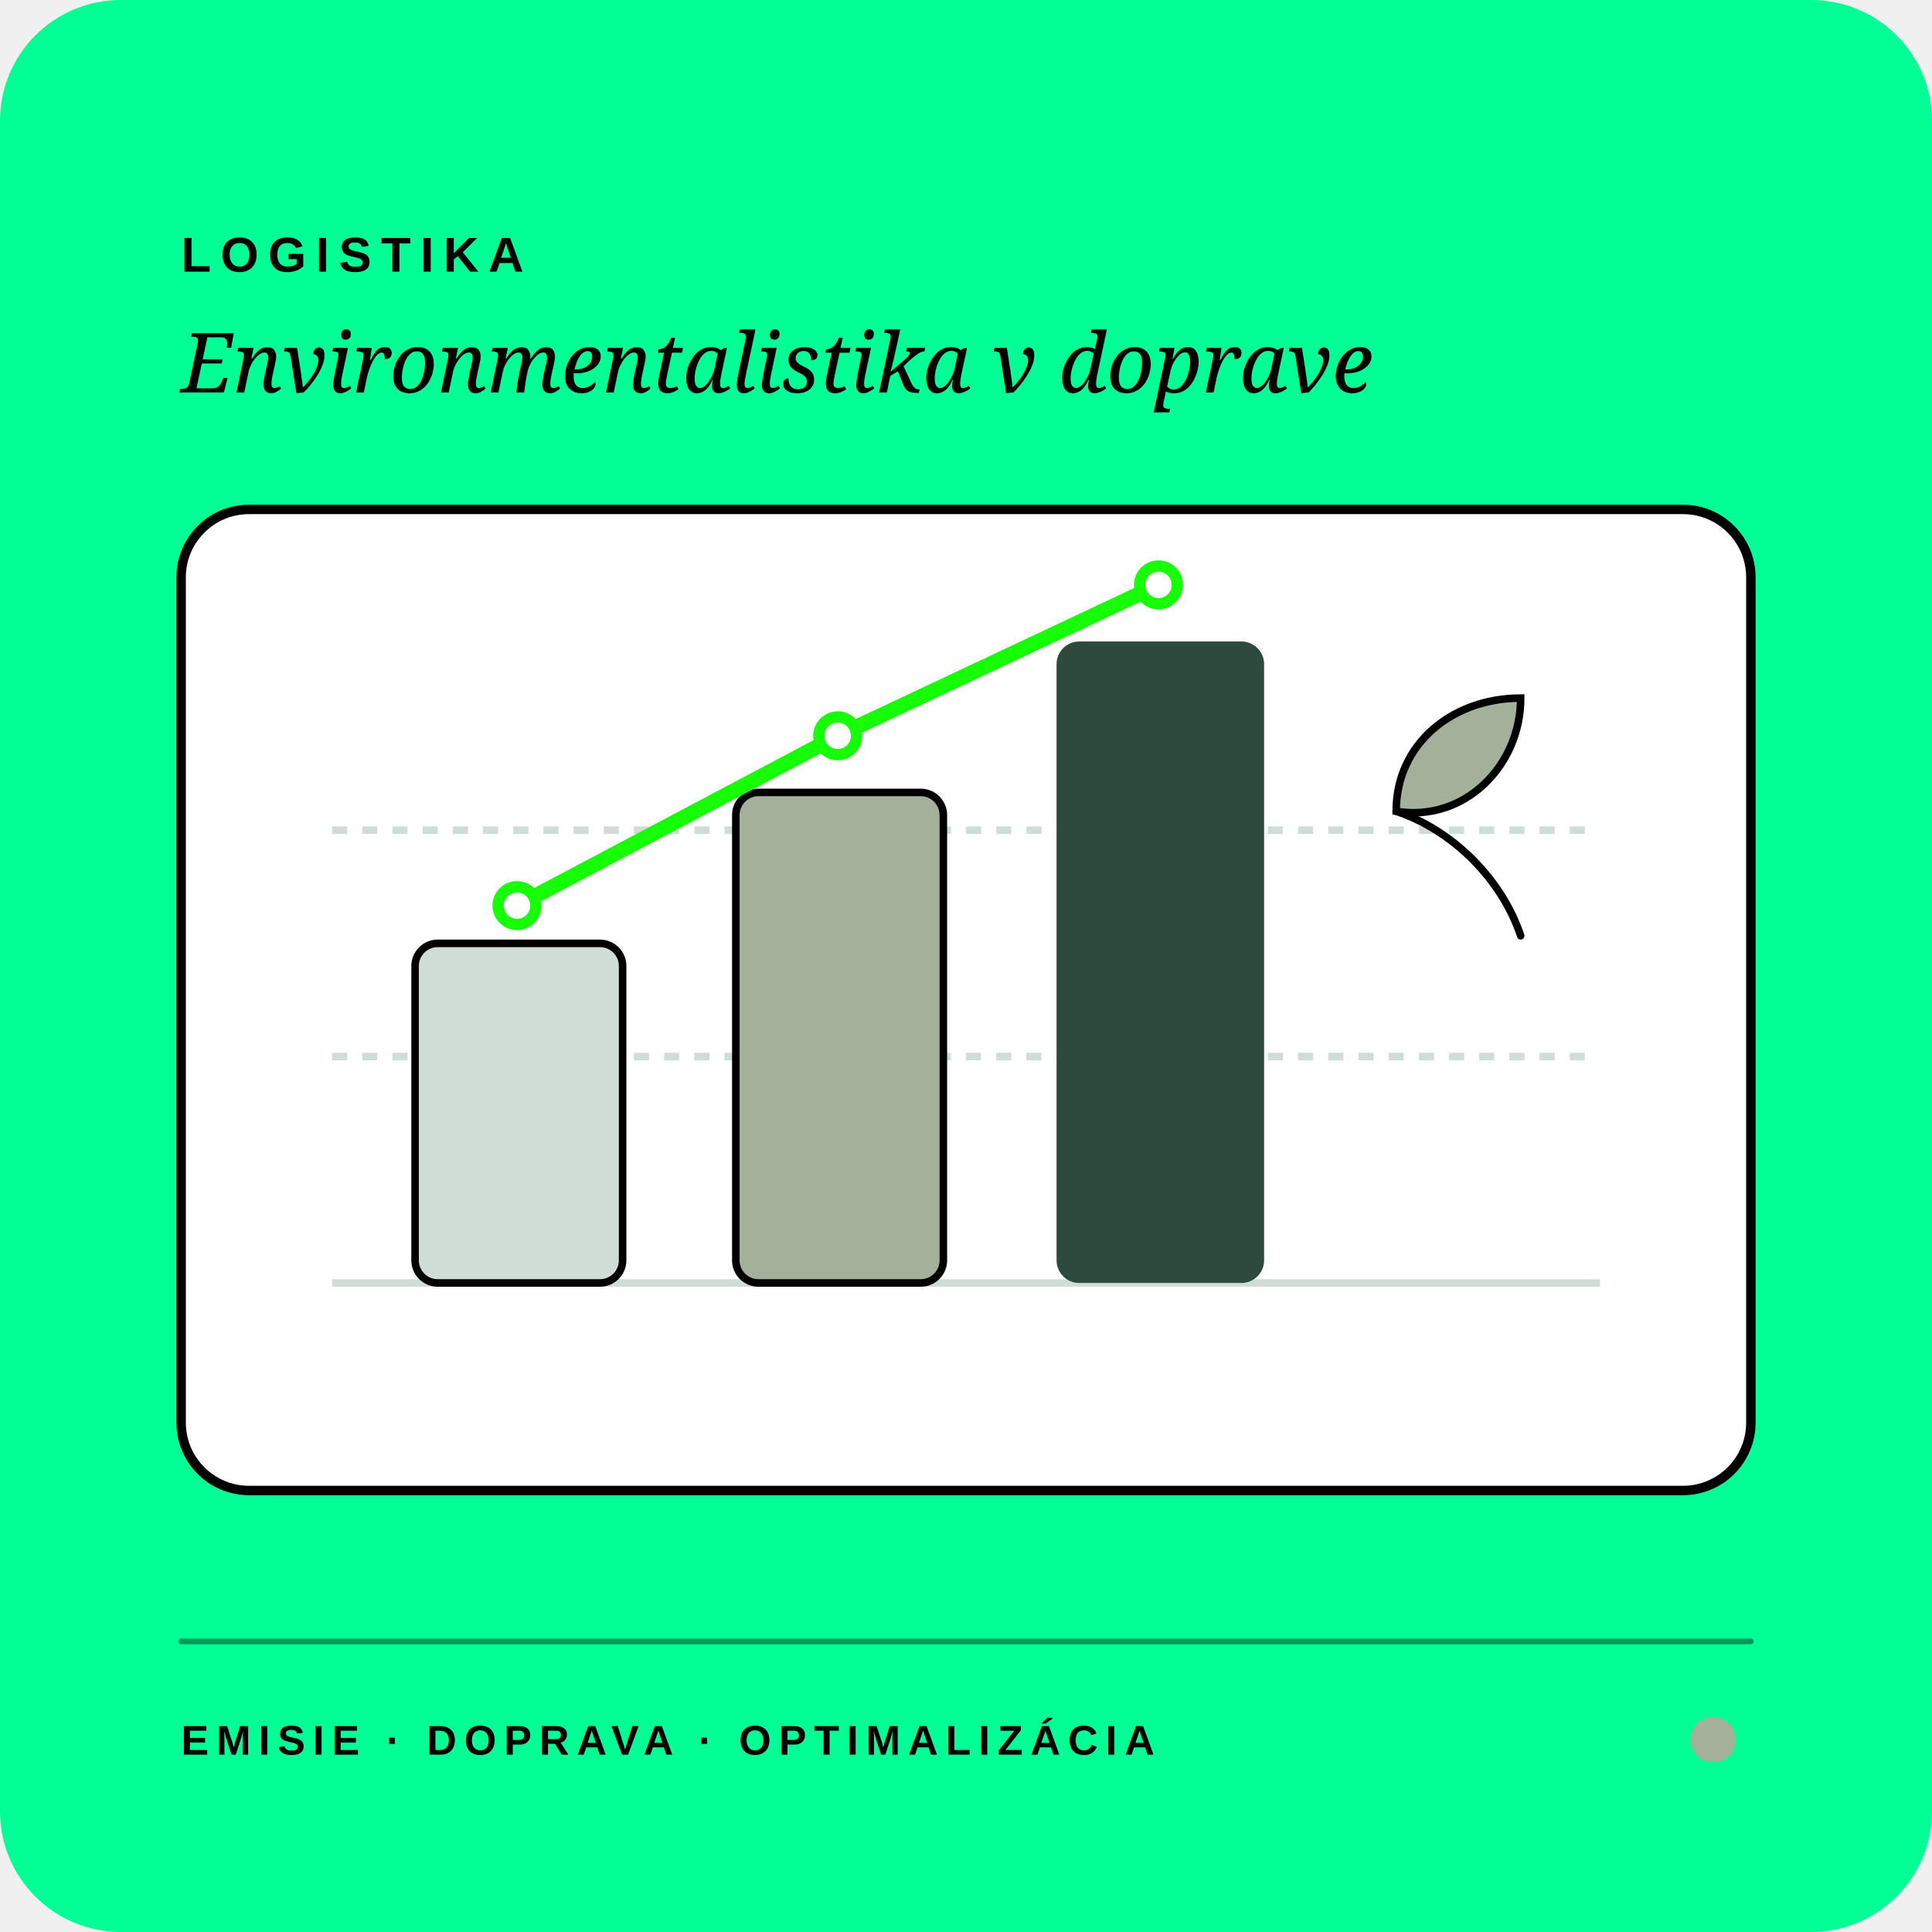
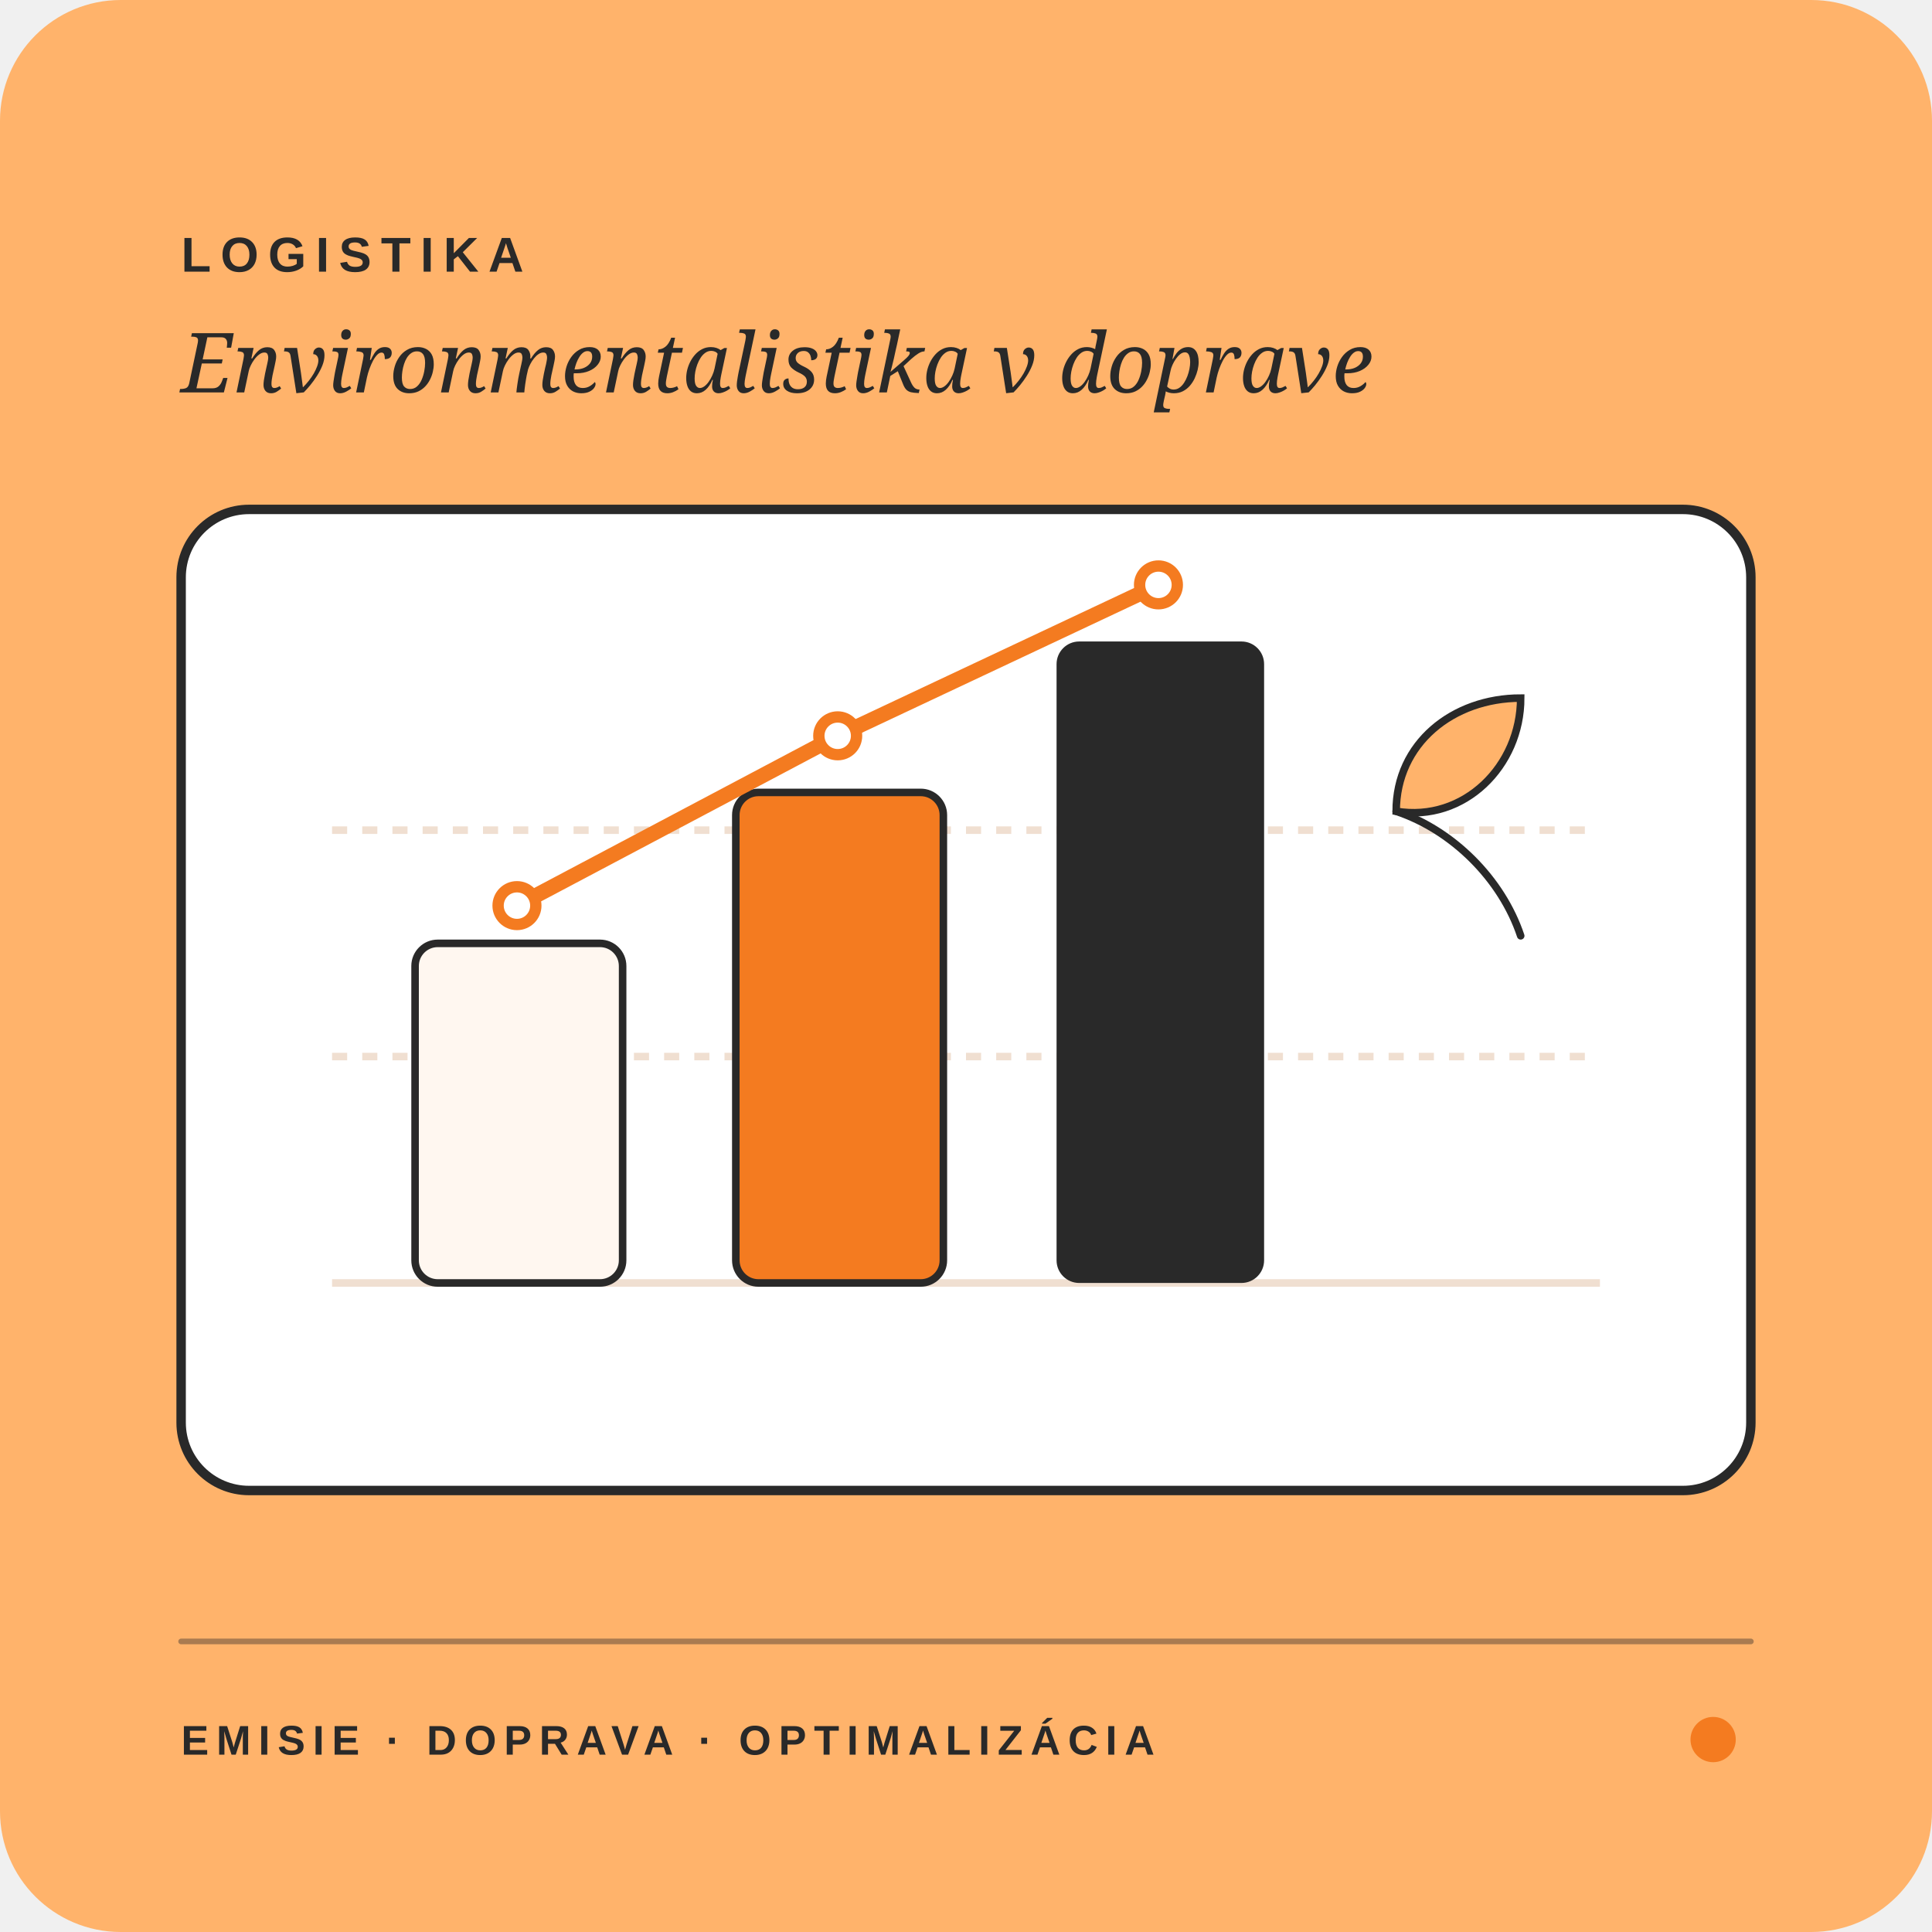
<svg xmlns="http://www.w3.org/2000/svg" id="svgPreview" viewBox="0 0 512 512" width="100%" height="100%" preserveAspectRatio="xMidYMid meet" role="img" class="interactive-card">
-   <rect id="svgBg" x="0" y="0" width="512" height="512" rx="32" fill="#00ff95" />
-   <text id="svgTextCategory" x="48" y="72" fill="#000000" font-family="'Helvetica Neue', Arial, sans-serif" font-size="13" font-weight="700" letter-spacing="2.5">LOGISTIKA</text>
-   <text id="svgTextTitle" x="48" y="104" fill="#000000" font-family="Georgia, serif" font-size="22" font-style="italic">Environmentalistika v doprave</text>
-   <rect id="svgPanel" x="48" y="135" width="416" height="260" rx="18" fill="#ffffff" stroke="#000000" stroke-width="2.5" />
-   <path d="M88 280h336" stroke="#D0DDD7" stroke-width="2" stroke-dasharray="4 4" />
-   <path d="M88 220h336" stroke="#D0DDD7" stroke-width="2" stroke-dasharray="4 4" />
-   <path d="M88 340h336" stroke="#D0DDD7" stroke-width="2" />
-   <rect id="svgBar1" class="eco-bar eco-bar-1" x="110" y="250" width="55" height="90" rx="6" fill="#d0ddd7" stroke="#000000" stroke-width="2" />
-   <rect id="svgBar2" class="eco-bar eco-bar-2" x="195" y="210" width="55" height="130" rx="6" fill="#a3b19b" stroke="#000000" stroke-width="2" />
-   <rect id="svgBar3" class="eco-bar eco-bar-3" x="280" y="170" width="55" height="170" rx="6" fill="#2d4a3e" />
+   <rect id="svgBg" x="0" y="0" width="512" height="512" rx="32" fill="#FFB36B" />
+   <text id="svgTextCategory" x="48" y="72" fill="#292929" font-family="'Helvetica Neue', Arial, sans-serif" font-size="13" font-weight="700" letter-spacing="2.5">LOGISTIKA</text>
+   <text id="svgTextTitle" x="48" y="104" fill="#292929" font-family="Georgia, serif" font-size="22" font-style="italic">Environmentalistika v doprave</text>
+   <rect id="svgPanel" x="48" y="135" width="416" height="260" rx="18" fill="#FFFFFF" stroke="#292929" stroke-width="2.5" />
+   <path d="M88 280h336" stroke="#F0DFD1" stroke-width="2" stroke-dasharray="4 4" />
+   <path d="M88 220h336" stroke="#F0DFD1" stroke-width="2" stroke-dasharray="4 4" />
+   <path d="M88 340h336" stroke="#F0DFD1" stroke-width="2" />
+   <rect id="svgBar1" class="eco-bar eco-bar-1" x="110" y="250" width="55" height="90" rx="6" fill="#FFF7F0" stroke="#292929" stroke-width="2" />
+   <rect id="svgBar2" class="eco-bar eco-bar-2" x="195" y="210" width="55" height="130" rx="6" fill="#F47B20" stroke="#292929" stroke-width="2" />
+   <rect id="svgBar3" class="eco-bar eco-bar-3" x="280" y="170" width="55" height="170" rx="6" fill="#292929" />
  <g class="leaf-icon">
-     <path id="svgLeaf1" d="M370 215c0-18 15-30 33-30 0 18-15 33-33 30z" fill="#a3b19b" stroke="#000000" stroke-width="2" />
-     <path id="svgLeaf2" d="M370 215c15 5 28 18 33 33" fill="none" stroke="#000000" stroke-width="2" stroke-linecap="round" />
+     <path id="svgLeaf1" d="M370 215c0-18 15-30 33-30 0 18-15 33-33 30z" fill="#FFB36B" stroke="#292929" stroke-width="2" />
+     <path id="svgLeaf2" d="M370 215c15 5 28 18 33 33" fill="none" stroke="#292929" stroke-width="2" stroke-linecap="round" />
  </g>
-   <path id="svgTrendLine" class="eco-line" d="M137 240 L222 195 L307 155" fill="none" stroke="#16ff05" stroke-linecap="round" stroke-linejoin="round" stroke-width="4" />
-   <circle id="svgDot1" class="eco-dot" cx="137" cy="240" r="5" fill="#ffffff" stroke="#16ff05" stroke-width="3" />
-   <circle id="svgDot2" class="eco-dot" cx="222" cy="195" r="5" fill="#ffffff" stroke="#16ff05" stroke-width="3" />
-   <circle id="svgDot3" class="eco-dot" cx="307" cy="155" r="5" fill="#ffffff" stroke="#16ff05" stroke-width="3" />
-   <path id="svgFooterLine" d="M48 435h416" fill="none" stroke="#000000" stroke-linecap="round" stroke-width="1.5" opacity=".4" />
-   <text id="svgTextFooter" x="48" y="465" fill="#000000" font-family="'Helvetica Neue', Arial, sans-serif" font-size="11" font-weight="700" letter-spacing="2">EMISIE · DOPRAVA · OPTIMALIZÁCIA</text>
-   <circle id="svgFooterDot" cx="454" cy="461" r="6" fill="#a3b19b" />
+   <path id="svgTrendLine" class="eco-line" d="M137 240 L222 195 L307 155" fill="none" stroke="#F47B20" stroke-linecap="round" stroke-linejoin="round" stroke-width="4" />
+   <circle id="svgDot1" class="eco-dot" cx="137" cy="240" r="5" fill="#FFFFFF" stroke="#F47B20" stroke-width="3" />
+   <circle id="svgDot2" class="eco-dot" cx="222" cy="195" r="5" fill="#FFFFFF" stroke="#F47B20" stroke-width="3" />
+   <circle id="svgDot3" class="eco-dot" cx="307" cy="155" r="5" fill="#FFFFFF" stroke="#F47B20" stroke-width="3" />
+   <path id="svgFooterLine" d="M48 435h416" fill="none" stroke="#292929" stroke-linecap="round" stroke-width="1.5" opacity=".4" />
+   <text id="svgTextFooter" x="48" y="465" fill="#292929" font-family="'Helvetica Neue', Arial, sans-serif" font-size="11" font-weight="700" letter-spacing="2">EMISIE · DOPRAVA · OPTIMALIZÁCIA</text>
+   <circle id="svgFooterDot" cx="454" cy="461" r="6" fill="#F47B20" />
</svg>
